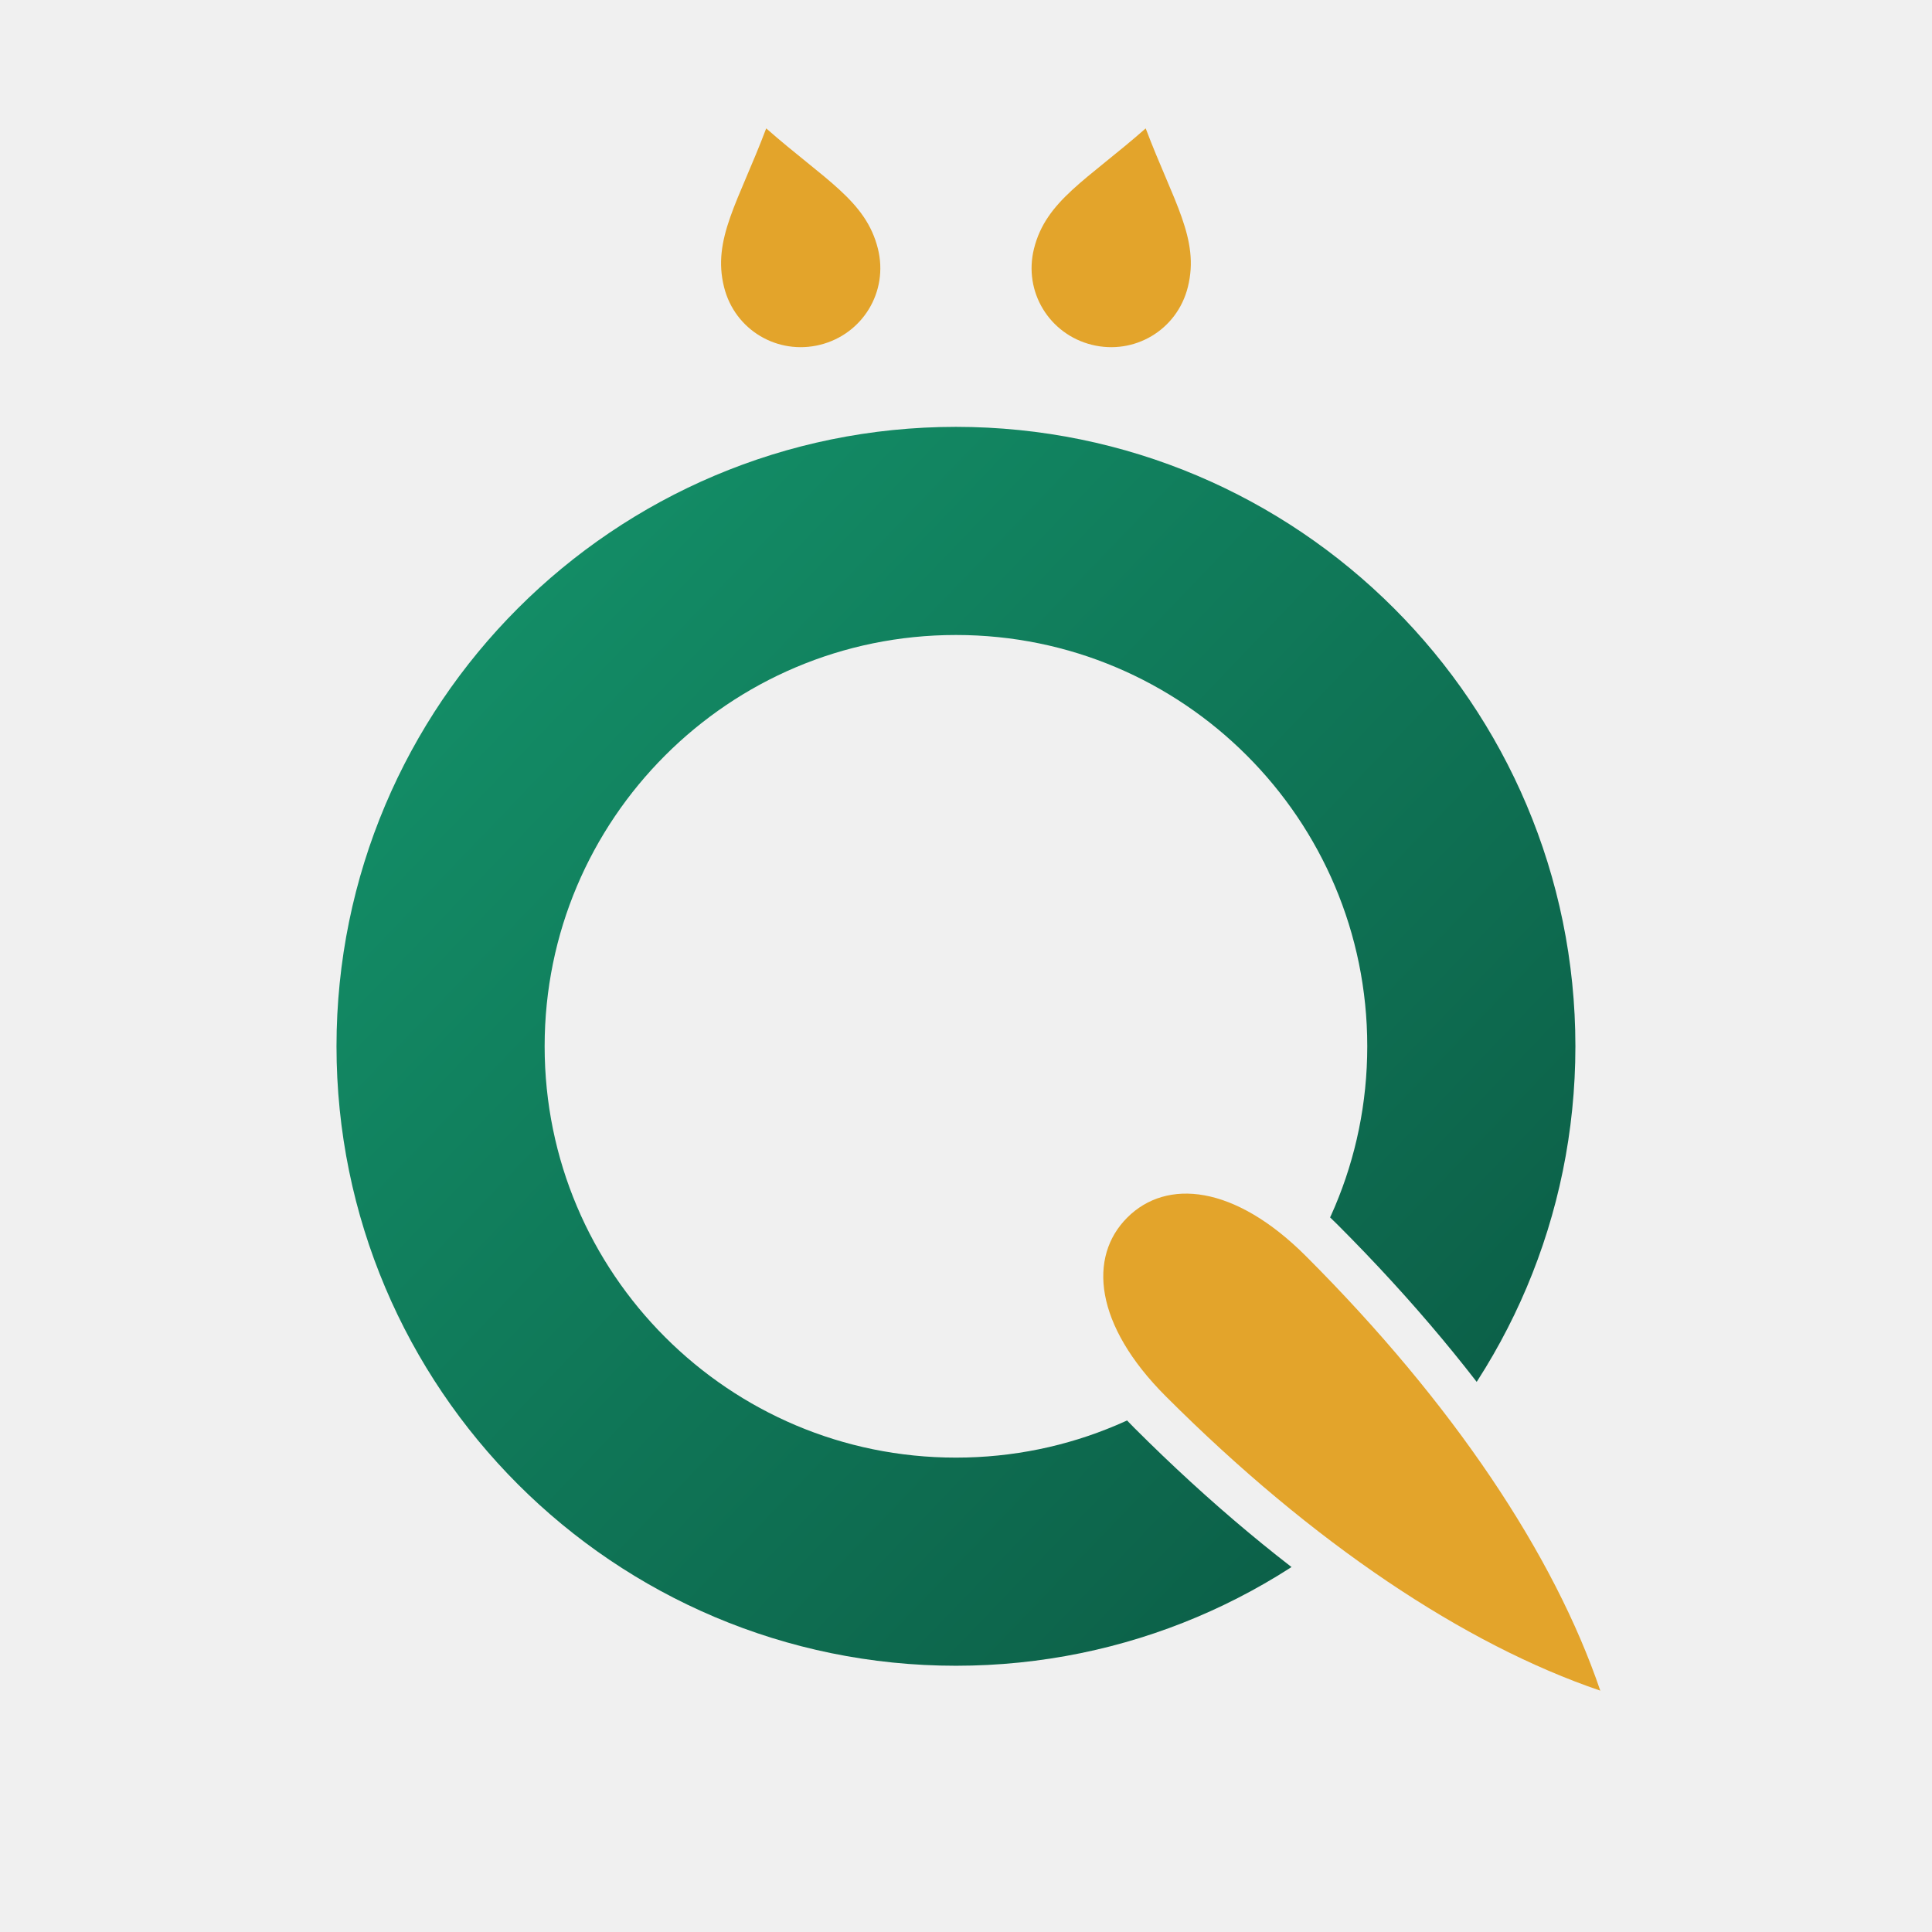
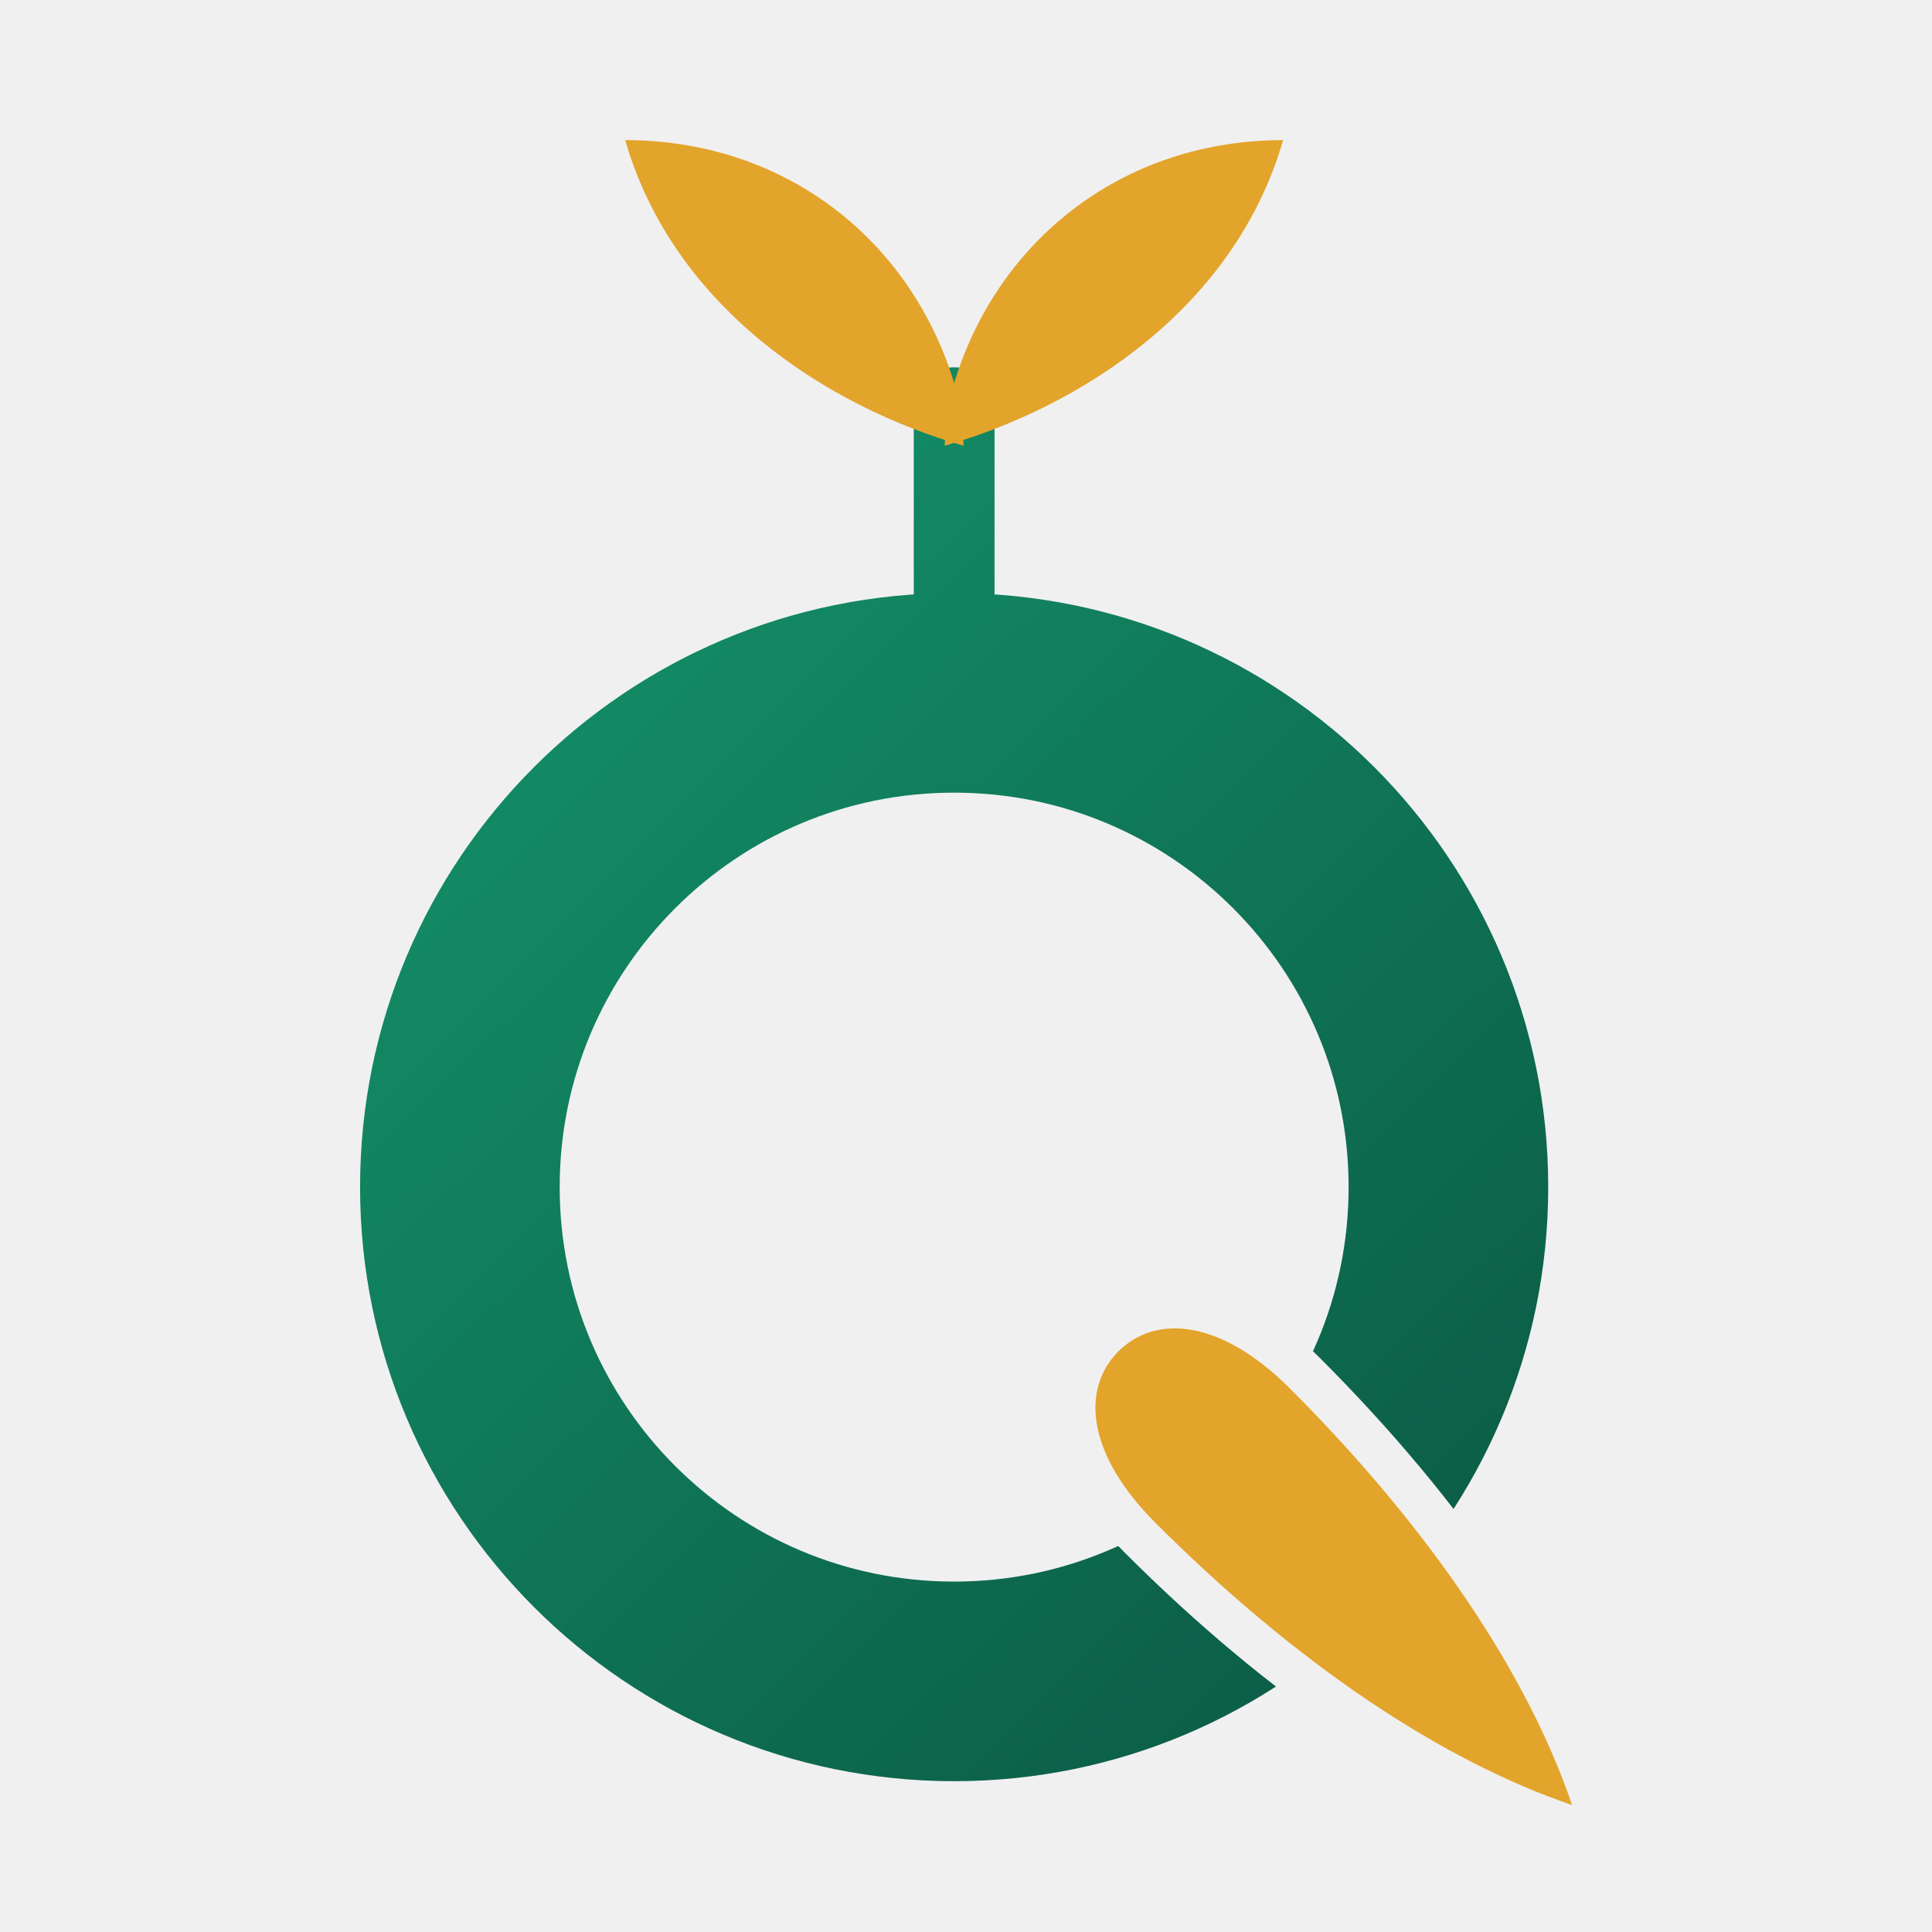
<svg xmlns="http://www.w3.org/2000/svg" viewBox="0 0 64 64" width="64" height="64" role="img">
  <defs>
-     <linearGradient id="gf1" x1="24" y1="34" x2="168" y2="172" gradientUnits="userSpaceOnUse">
+     <linearGradient id="gf1" x1="24" y1="34" x2="168" y2="180" gradientUnits="userSpaceOnUse">
      <stop offset="0" stop-color="#159A6F" />
      <stop offset="1" stop-color="#0A5440" />
    </linearGradient>
-     <mask id="mf1" maskUnits="userSpaceOnUse" x="0" y="0" width="200" height="200">
+     <mask id="mf1" maskUnits="userSpaceOnUse" x="-20" y="-20" width="240" height="240">
      <rect x="-20" y="-20" width="240" height="240" fill="#fff" />
-       <g transform="matrix(0.70711 0.70711 0.70711 -0.70711 124 126)">
+       <g transform="matrix(0.70711 0.70711 0.70711 -0.70711 124 140)">
        <path d="M58,0 C45,6.4 27,10 6,10 C-4.2,10 -9.5,5.6 -9.5,0 C-9.5,-5.6 -4.2,-10 6,-10 C27,-10 45,-6.4 58,0 Z" fill="#000" stroke="#000" stroke-width="9" stroke-linejoin="round" />
      </g>
    </mask>
  </defs>
-   <g transform="translate(-0.18 -2.44) scale(0.32832)">
-     <g transform="translate(-3 11)">
-       <circle cx="100" cy="102" r="52" fill="none" stroke="url(#gf1)" stroke-width="21" mask="url(#mf1)" />
-       <g transform="matrix(0.70711 0.70711 0.70711 -0.70711 124 126)">
+   <g transform="translate(0.75 2.80) scale(0.31487)">
+     <g transform="translate(-2 0)">
+       <circle cx="100" cy="116" r="52" fill="none" stroke="url(#gf1)" stroke-width="21" mask="url(#mf1)" />
+       <path d="M100,60 C100,48 100,42 100,34" stroke="url(#gf1)" stroke-width="8.5" stroke-linecap="round" fill="none" />
+       <g transform="translate(99 38) rotate(4) scale(1.28)">
+         <path d="M0,0 C11,-4 23,-13 26,-27 C12,-26 2,-16 0,-3 Z" fill="#E3A42B" />
+       </g>
+       <g transform="translate(101 38) rotate(-4) scale(-1.28 1.28)">
+         <path d="M0,0 C11,-4 23,-13 26,-27 C12,-26 2,-16 0,-3 Z" fill="#E3A42B" />
+       </g>
+       <g transform="matrix(0.70711 0.70711 0.70711 -0.70711 124 140)">
        <path d="M58,0 C45,6.4 27,10 6,10 C-4.2,10 -9.5,5.6 -9.5,0 C-9.5,-5.6 -4.2,-10 6,-10 C27,-10 45,-6.4 58,0 Z" fill="#E3A42B" />
-       </g>
-       <g transform="translate(84 22) rotate(-14)">
-         <path d="M0,-13 C4.5,-6.5 8,-3.5 8,1.5 C8,6 4.4,9.5 0,9.5 C-4.4,9.5 -8,6 -8,1.5 C-8,-3.5 -4.5,-6.5 0,-13 Z" fill="#E3A42B" />
-       </g>
-       <g transform="translate(116 22) rotate(14)">
-         <path d="M0,-13 C4.5,-6.5 8,-3.5 8,1.5 C8,6 4.4,9.5 0,9.5 C-4.4,9.5 -8,6 -8,1.5 C-8,-3.5 -4.5,-6.5 0,-13 Z" fill="#E3A42B" />
      </g>
    </g>
  </g>
</svg>
